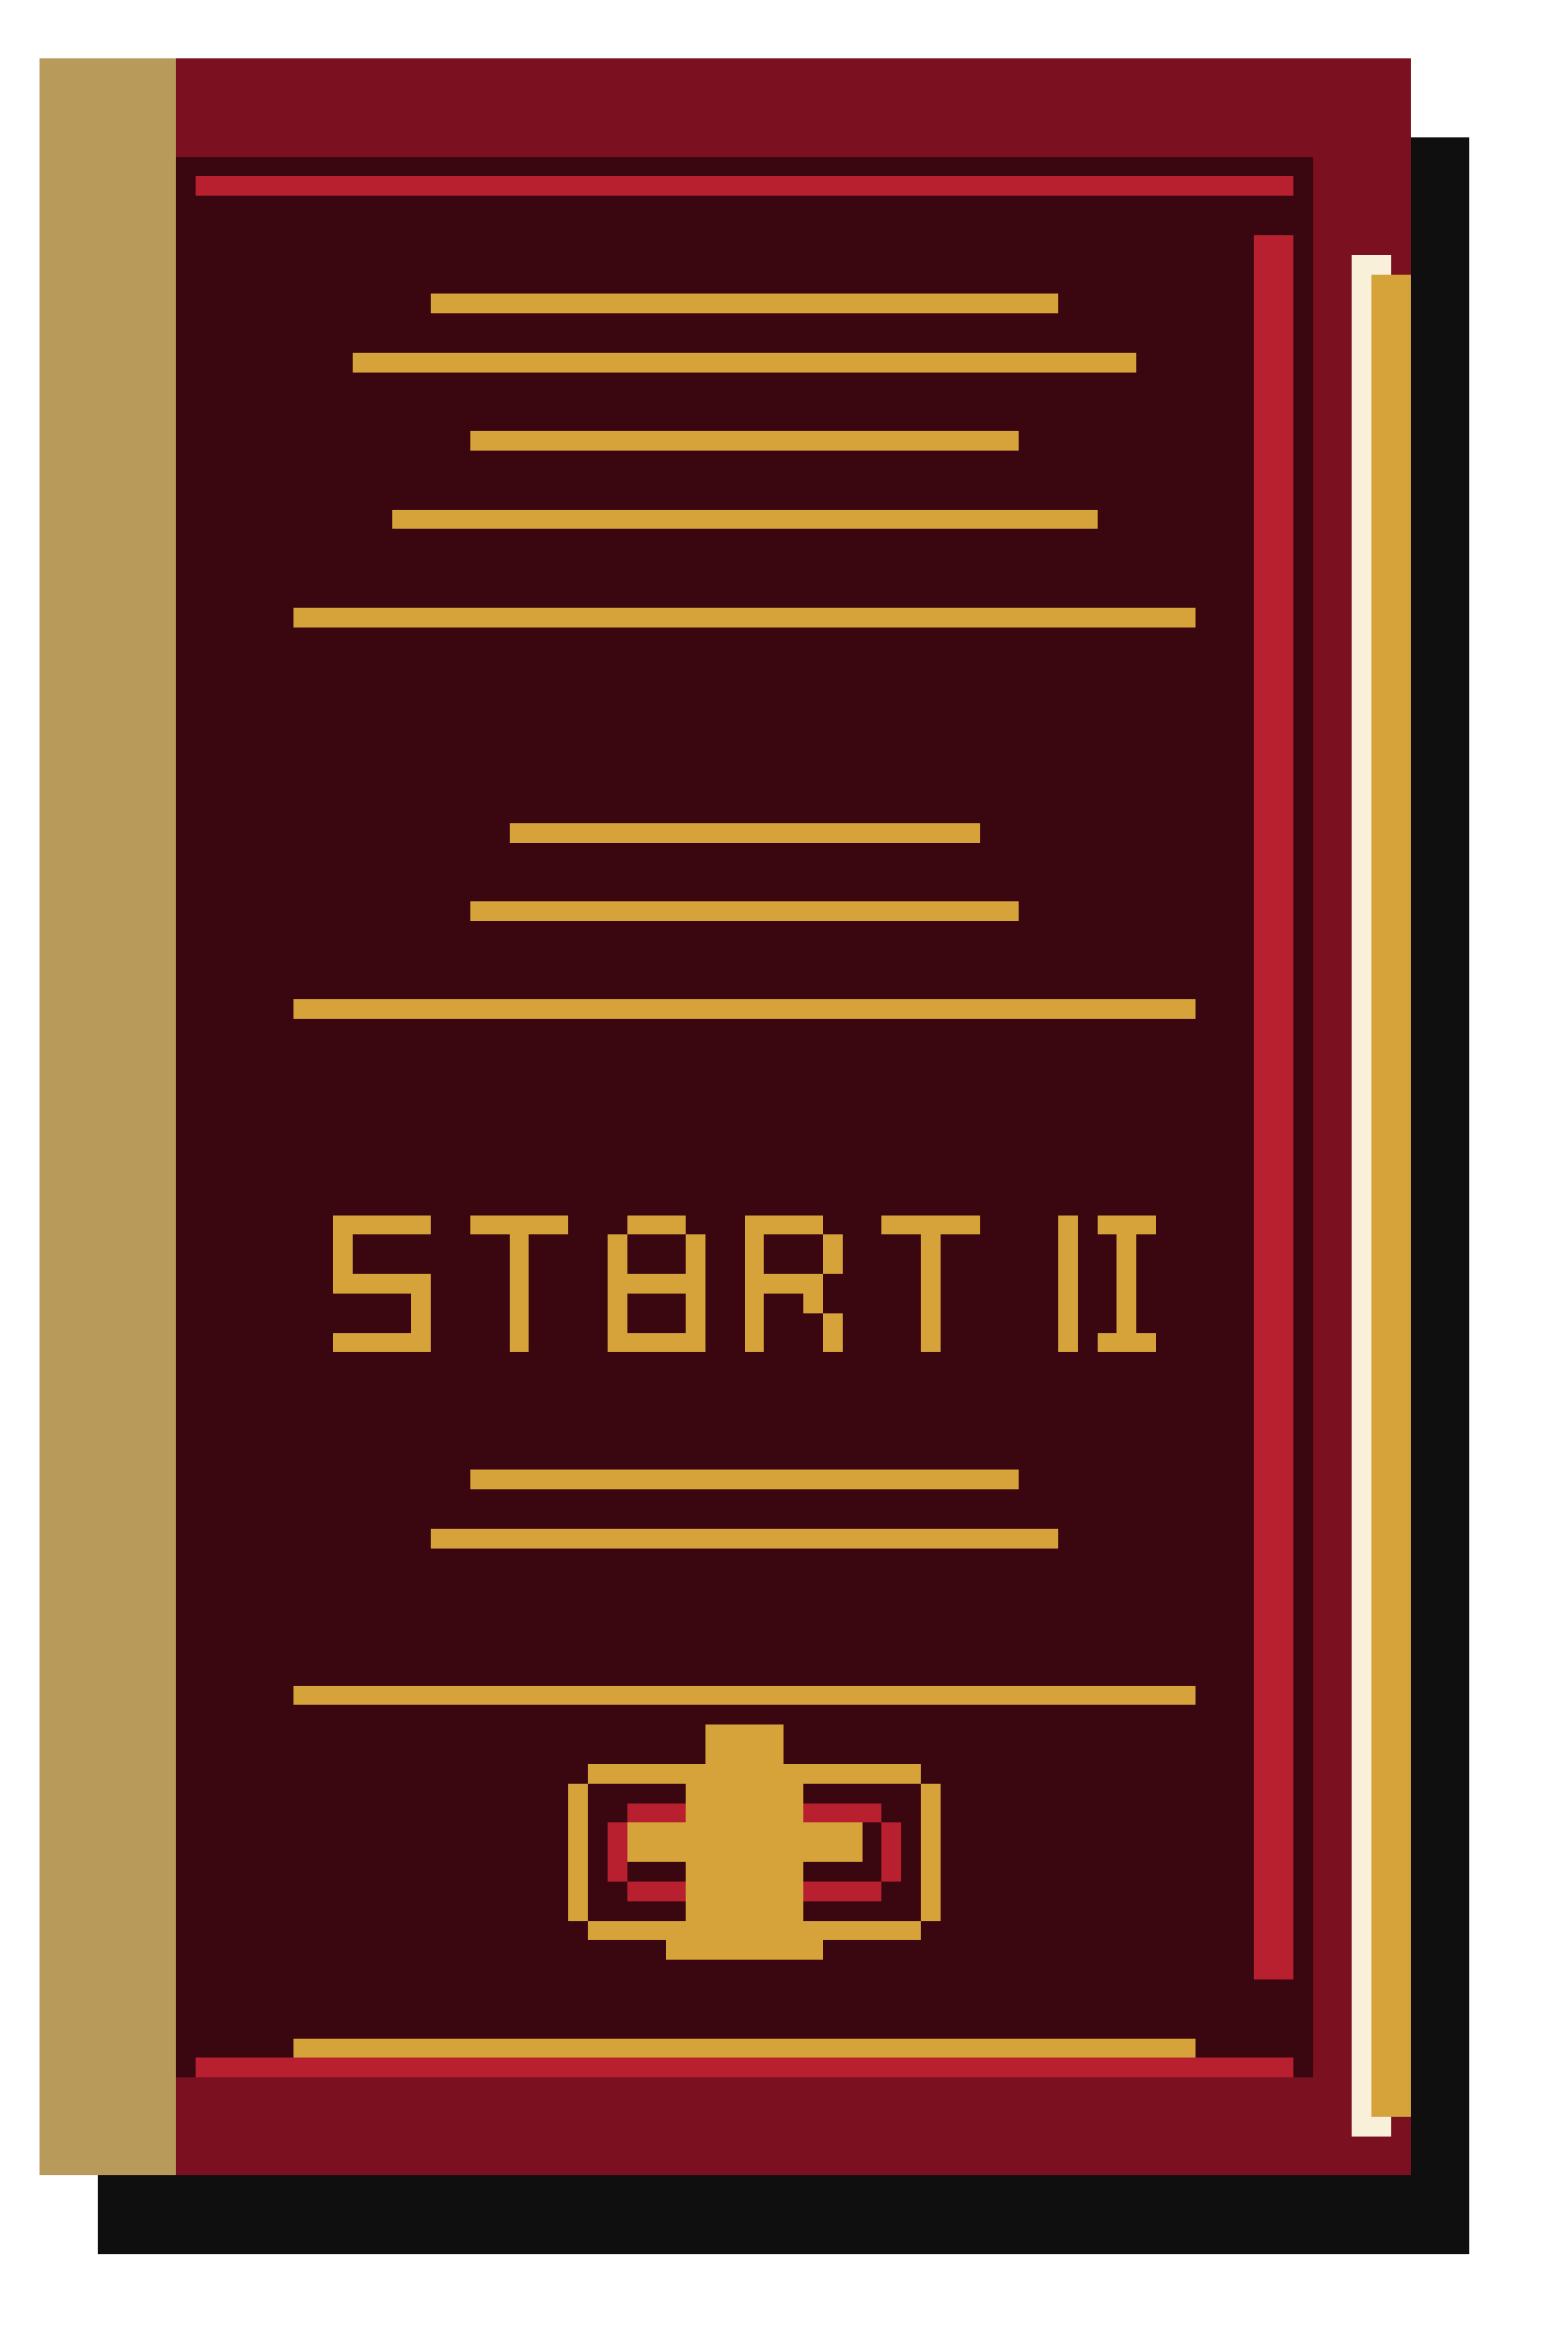
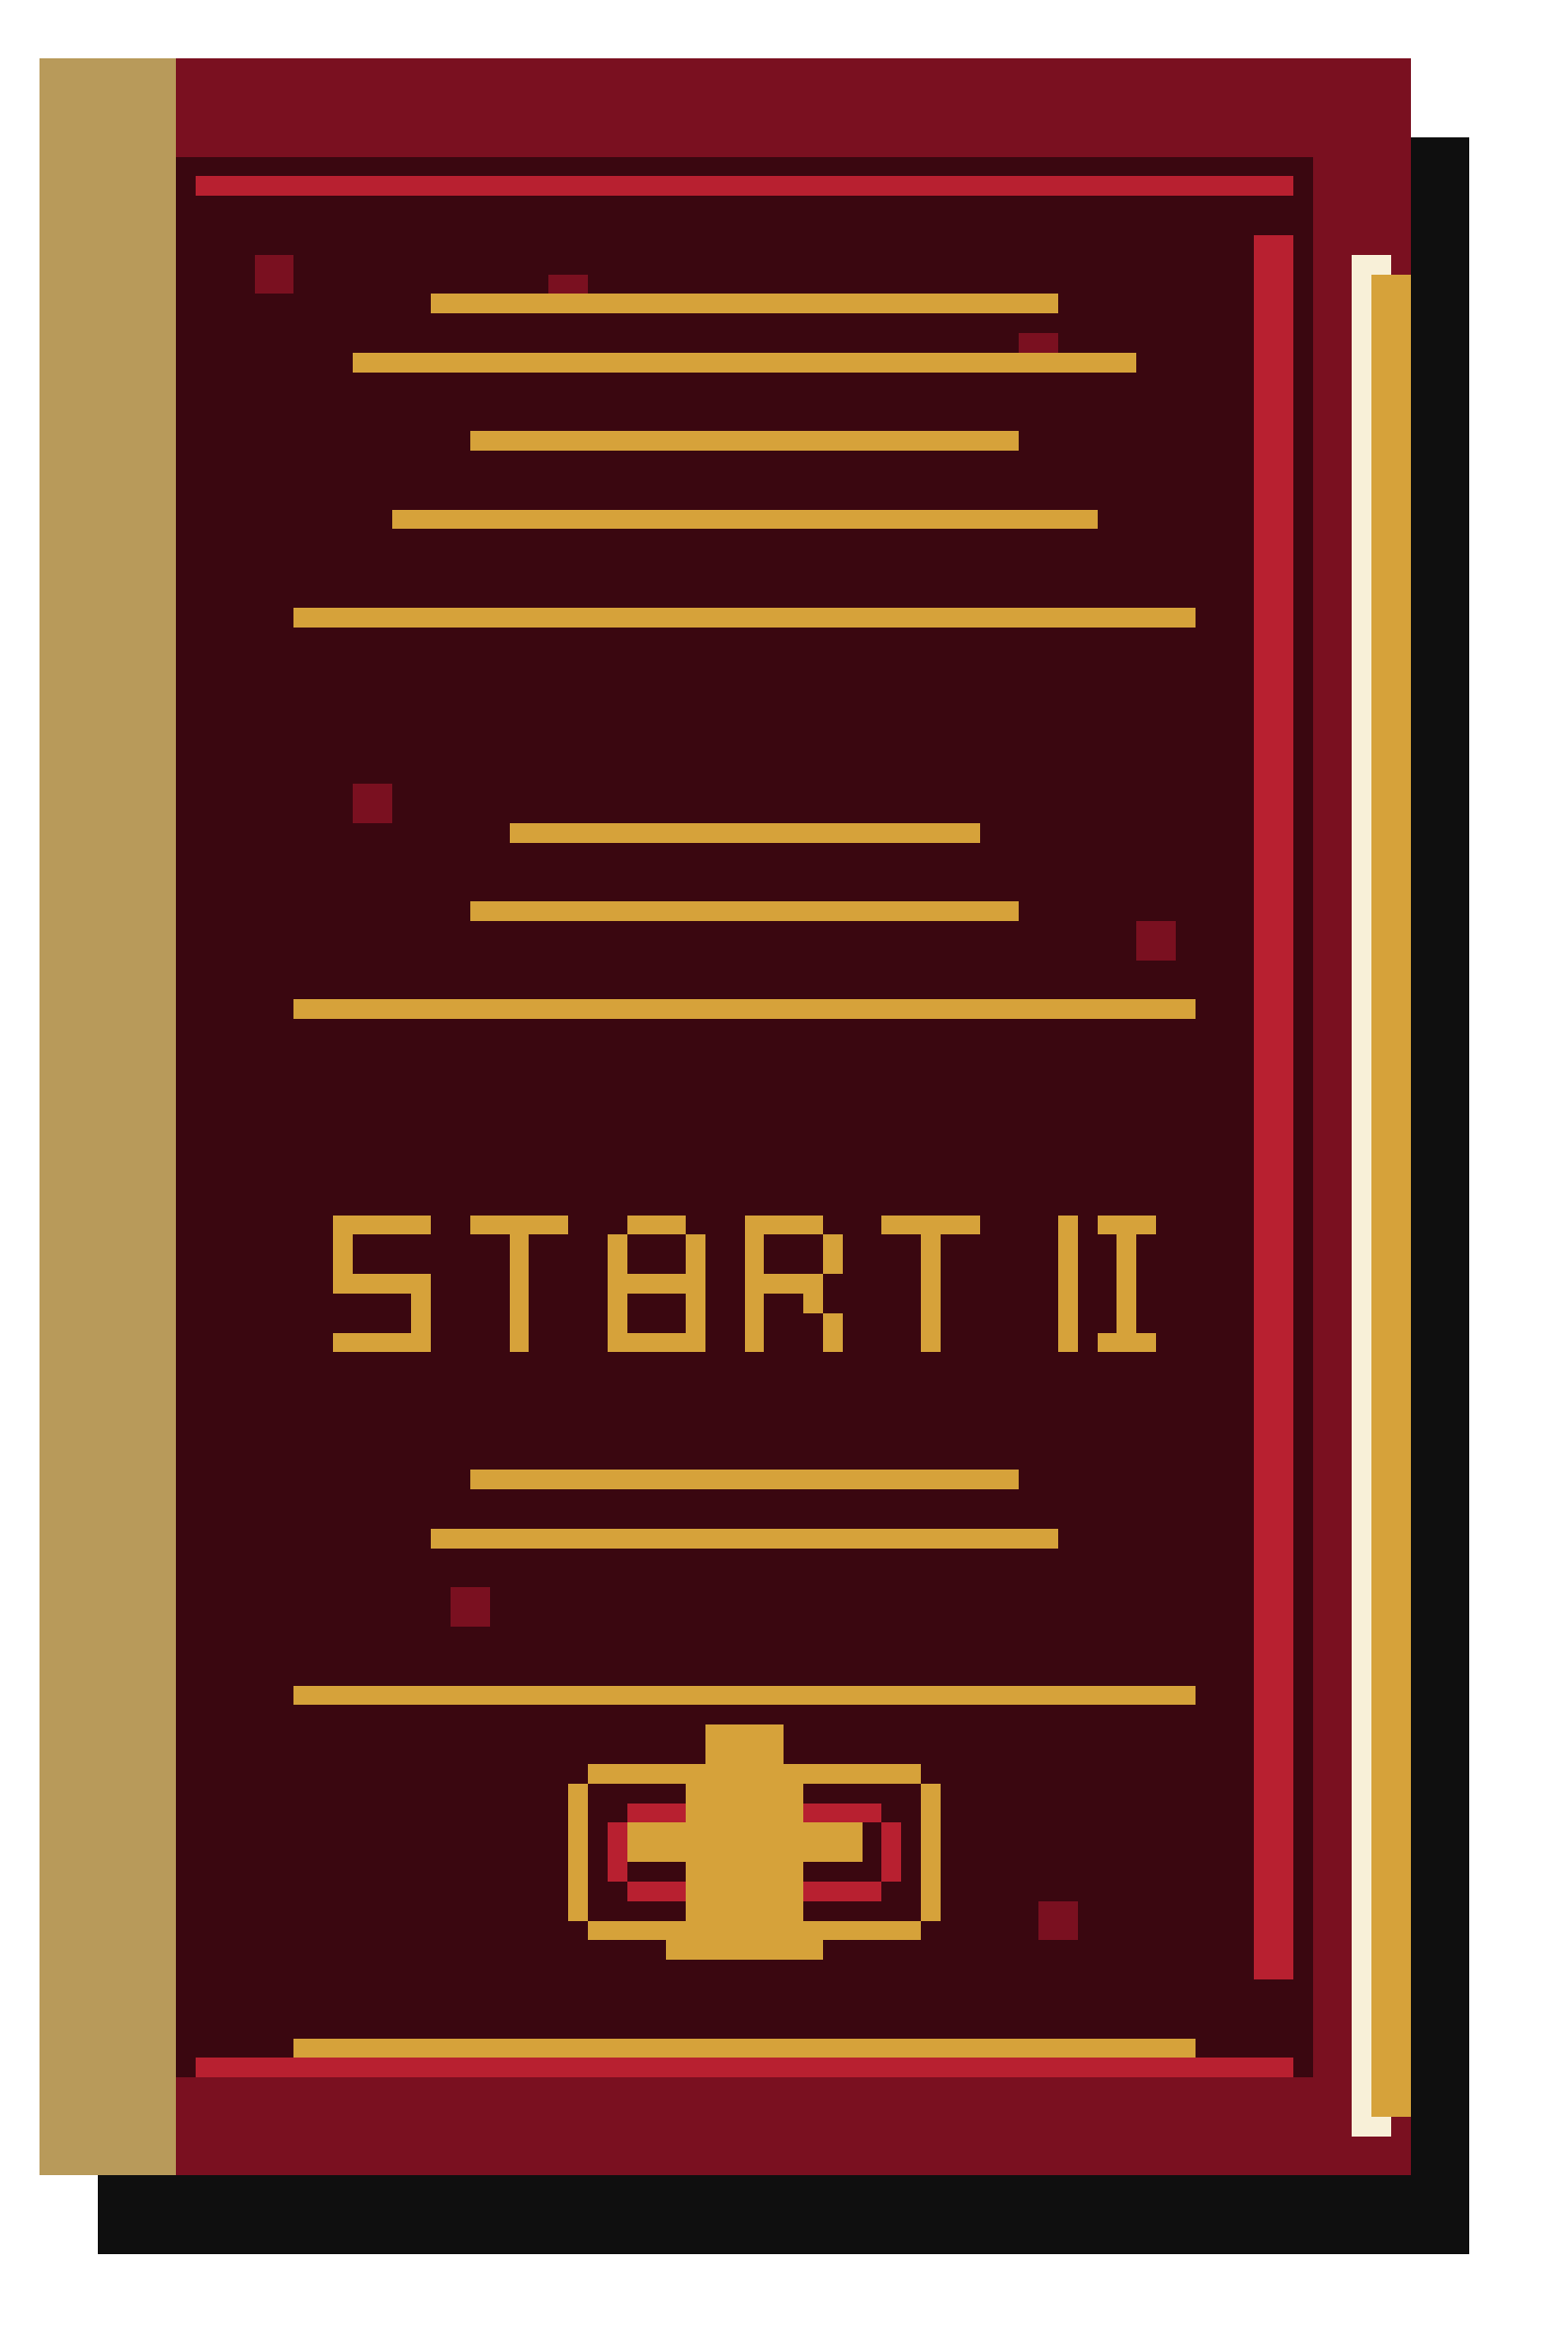
<svg xmlns="http://www.w3.org/2000/svg" width="80" height="120" viewBox="0 0 80 120" shape-rendering="crispEdges">
  <rect width="80" height="120" fill="none" />
  <rect x="5" y="7" width="70" height="108" fill="#0F0F0F" />
  <rect x="2" y="3" width="70" height="108" fill="#7A1020" />
  <rect x="2" y="3" width="7" height="108" fill="#B89A5A" />
  <rect x="9" y="8" width="58" height="98" fill="#3A0710" />
+   <rect x="13" y="13" width="2" height="2" fill="#7A1020" />
+   <rect x="28" y="14" width="2" height="2" fill="#7A1020" />
+   <rect x="52" y="17" width="2" height="2" fill="#7A1020" />
+   <rect x="18" y="40" width="2" height="2" fill="#7A1020" />
+   <rect x="58" y="47" width="2" height="2" fill="#7A1020" />
+   <rect x="23" y="81" width="2" height="2" fill="#7A1020" />
+   <rect x="53" y="97" width="2" height="2" fill="#7A1020" />
  <rect x="10" y="9" width="56" height="1" fill="#B82030" />
  <rect x="10" y="105" width="56" height="1" fill="#B82030" />
  <rect x="15" y="31" width="46" height="1" fill="#D6A23A" />
  <rect x="15" y="51" width="46" height="1" fill="#D6A23A" />
  <rect x="15" y="86" width="46" height="1" fill="#D6A23A" />
  <rect x="15" y="104" width="46" height="1" fill="#D6A23A" />
  <rect x="64" y="12" width="2" height="89" fill="#B82030" />
  <rect x="69" y="13" width="2" height="96" fill="#F8F0D8" />
  <rect x="70" y="14" width="2" height="94" fill="#D6A23A" />
  <rect x="22" y="15" width="32" height="1" fill="#D6A23A" />
  <rect x="18" y="18" width="40" height="1" fill="#D6A23A" />
  <rect x="24" y="22" width="28" height="1" fill="#D6A23A" />
  <rect x="20" y="26" width="36" height="1" fill="#D6A23A" />
  <rect x="26" y="42" width="24" height="1" fill="#D6A23A" />
  <rect x="24" y="46" width="28" height="1" fill="#D6A23A" />
  <rect x="17" y="62" width="5" height="1" fill="#D6A23A" />
  <rect x="17" y="63" width="1" height="2" fill="#D6A23A" />
  <rect x="17" y="65" width="5" height="1" fill="#D6A23A" />
  <rect x="21" y="66" width="1" height="2" fill="#D6A23A" />
  <rect x="17" y="68" width="5" height="1" fill="#D6A23A" />
  <rect x="24" y="62" width="5" height="1" fill="#D6A23A" />
  <rect x="26" y="63" width="1" height="6" fill="#D6A23A" />
  <rect x="31" y="63" width="1" height="6" fill="#D6A23A" />
  <rect x="32" y="62" width="3" height="1" fill="#D6A23A" />
  <rect x="35" y="63" width="1" height="6" fill="#D6A23A" />
  <rect x="32" y="65" width="3" height="1" fill="#D6A23A" />
  <rect x="32" y="68" width="3" height="1" fill="#D6A23A" />
  <rect x="38" y="62" width="4" height="1" fill="#D6A23A" />
  <rect x="38" y="63" width="1" height="6" fill="#D6A23A" />
  <rect x="42" y="63" width="1" height="2" fill="#D6A23A" />
  <rect x="38" y="65" width="4" height="1" fill="#D6A23A" />
  <rect x="41" y="66" width="1" height="1" fill="#D6A23A" />
  <rect x="42" y="67" width="1" height="2" fill="#D6A23A" />
  <rect x="45" y="62" width="5" height="1" fill="#D6A23A" />
  <rect x="47" y="63" width="1" height="6" fill="#D6A23A" />
  <rect x="54" y="62" width="1" height="7" fill="#D6A23A" />
  <rect x="56" y="62" width="3" height="1" fill="#D6A23A" />
  <rect x="57" y="63" width="1" height="5" fill="#D6A23A" />
  <rect x="56" y="68" width="3" height="1" fill="#D6A23A" />
  <rect x="24" y="75" width="28" height="1" fill="#D6A23A" />
  <rect x="22" y="78" width="32" height="1" fill="#D6A23A" />
  <rect x="30" y="90" width="17" height="1" fill="#D6A23A" />
  <rect x="30" y="98" width="17" height="1" fill="#D6A23A" />
  <rect x="29" y="91" width="1" height="7" fill="#D6A23A" />
  <rect x="47" y="91" width="1" height="7" fill="#D6A23A" />
  <rect x="32" y="92" width="13" height="1" fill="#B82030" />
  <rect x="32" y="96" width="13" height="1" fill="#B82030" />
  <rect x="31" y="93" width="1" height="3" fill="#B82030" />
  <rect x="45" y="93" width="1" height="3" fill="#B82030" />
  <rect x="35" y="90" width="6" height="8" fill="#D6A23A" />
  <rect x="32" y="93" width="3" height="2" fill="#D6A23A" />
  <rect x="41" y="93" width="3" height="2" fill="#D6A23A" />
  <rect x="36" y="88" width="4" height="2" fill="#D6A23A" />
  <rect x="34" y="99" width="8" height="1" fill="#D6A23A" />
</svg>
